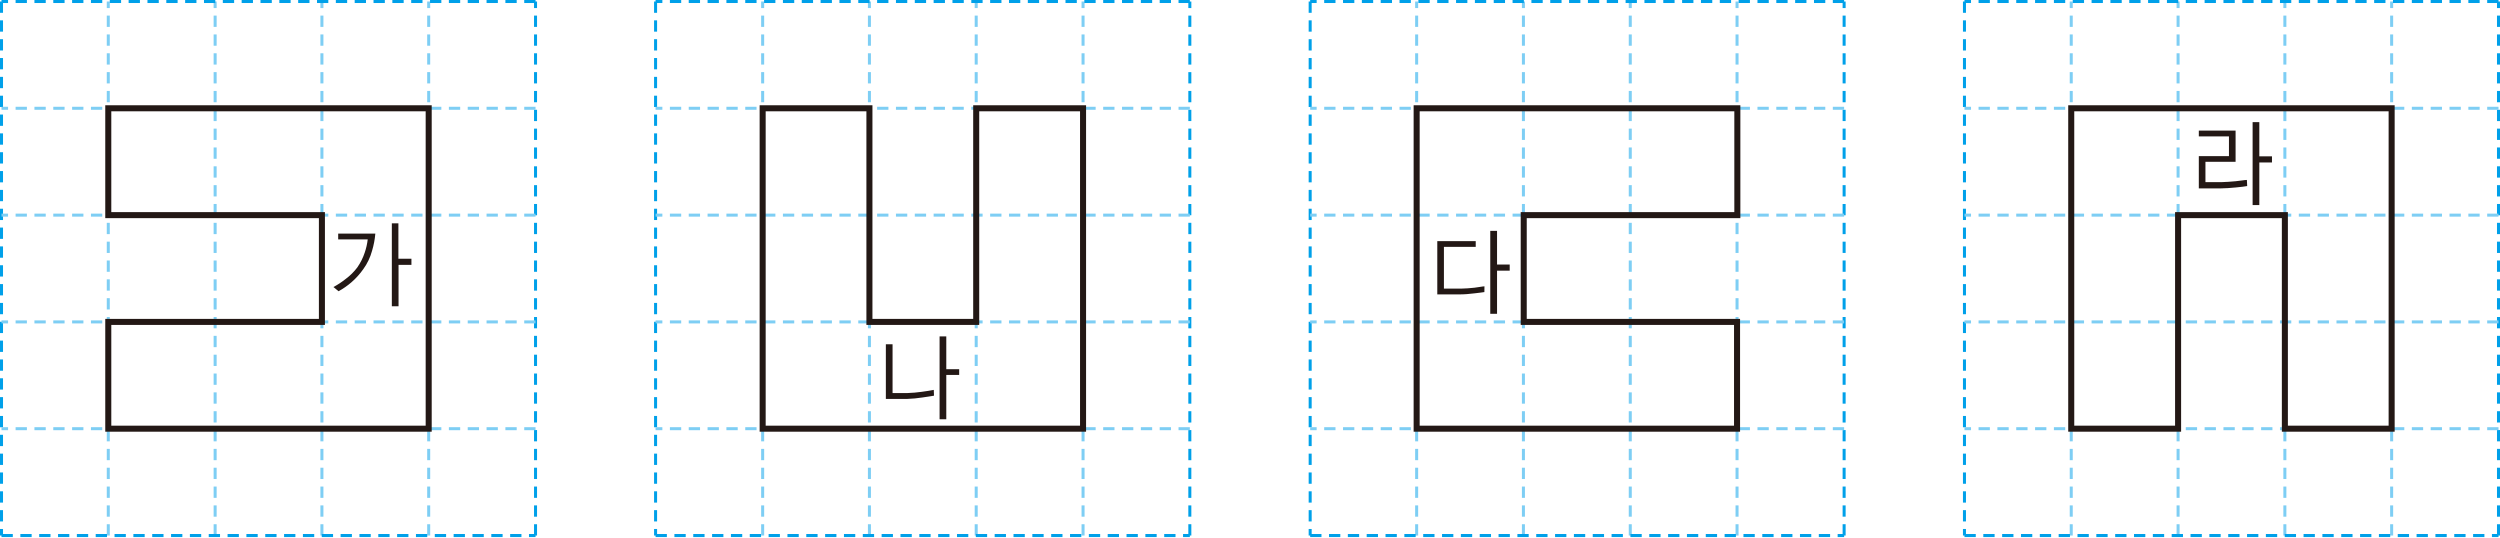
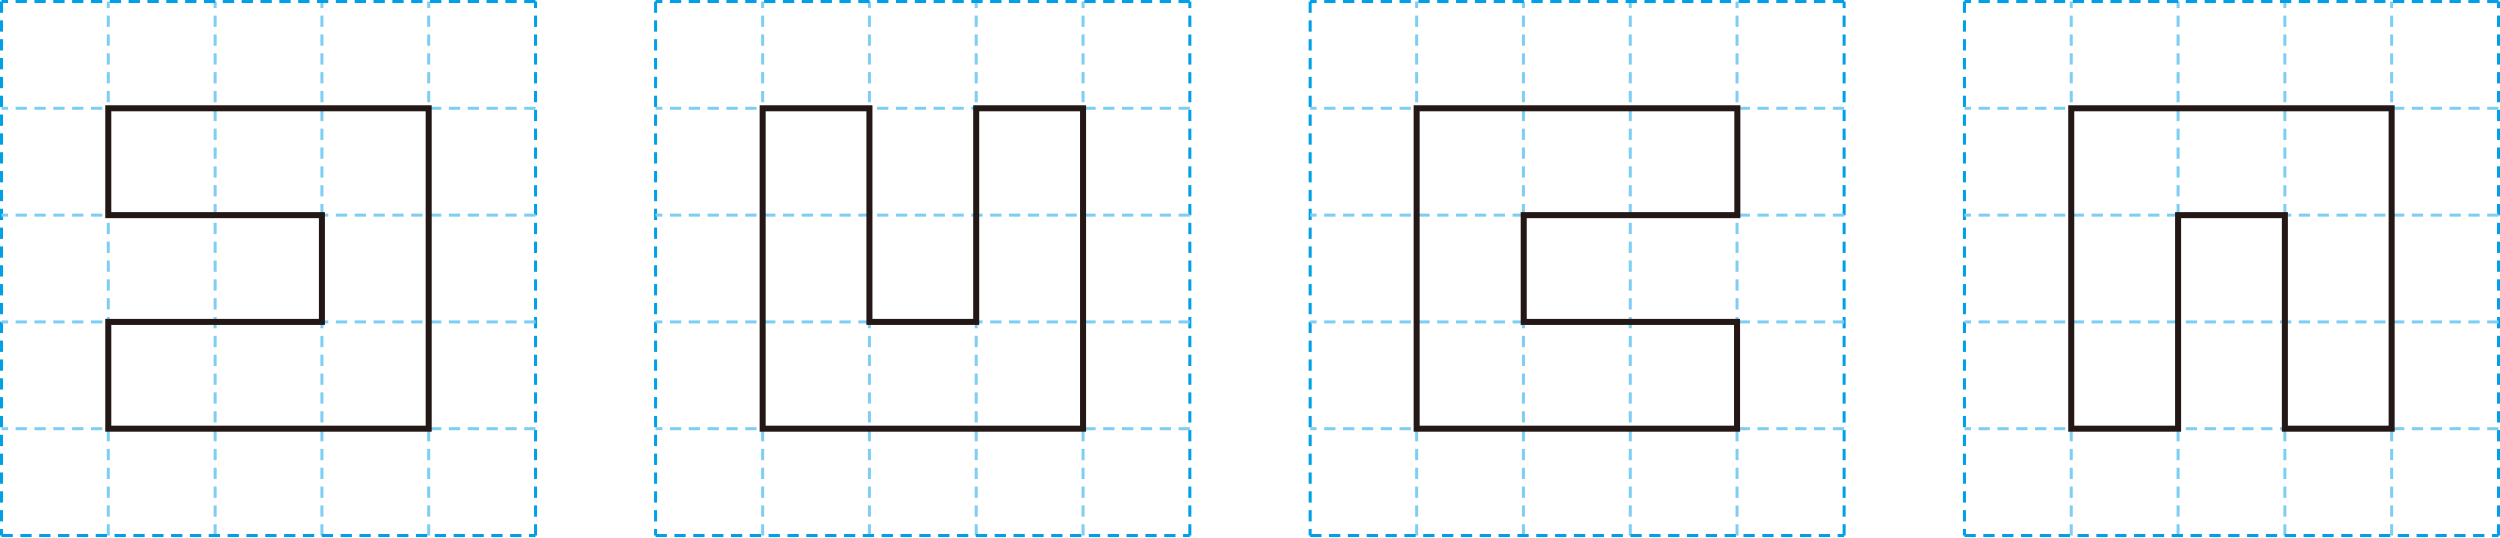
<svg xmlns="http://www.w3.org/2000/svg" viewBox="0 0 331.77 71.27">
  <defs>
    <style>.cls-1,.cls-3,.cls-4,.cls-5{fill:none;}.cls-2{clip-path:url(#clip-path);}.cls-3{stroke:#00a0e9;}.cls-3,.cls-4{stroke-width:0.4px;stroke-dasharray:1.5 1;}.cls-4{stroke:#7ecef4;}.cls-5{stroke:#231815;stroke-width:0.8px;}.cls-6{fill:#231815;}</style>
    <clipPath id="clip-path" transform="translate(0 0)">
      <rect class="cls-1" width="331.77" height="71.27" />
    </clipPath>
  </defs>
  <g id="레이어_2" data-name="레이어 2">
    <g id="레이어_1-2" data-name="레이어 1">
      <g class="cls-2">
        <line class="cls-3" x1="71.07" y1="71.07" x2="71.07" y2="0.2" />
        <path class="cls-4" d="M14.37,71.07V.2M28.55,71.07V.2M42.72,71.07V.2M56.89,71.07V.2" transform="translate(0 0)" />
        <path class="cls-3" d="M71.07.2H.2m0,0V71.07" transform="translate(0 0)" />
        <path class="cls-4" d="M71.07,56.89H.2M71.07,42.72H.2M71.07,28.55H.2M71.07,14.37H.2" transform="translate(0 0)" />
        <path class="cls-3" d="M157.9,71.07V.2M.2,71.07H71.07" transform="translate(0 0)" />
        <path class="cls-4" d="M101.21,71.07V.2m14.17,70.87V.2m14.17,70.87V.2m14.18,70.87V.2" transform="translate(0 0)" />
        <path class="cls-3" d="M157.9.2H87m0,0V71.07" transform="translate(0 0)" />
        <path class="cls-4" d="M157.9,56.89H87M157.9,42.72H87M157.9,28.55H87M157.9,14.37H87" transform="translate(0 0)" />
        <path class="cls-3" d="M244.73,71.07V.2M87,71.07H157.9" transform="translate(0 0)" />
        <path class="cls-4" d="M188,71.07V.2m14.17,70.87V.2m14.18,70.87V.2m14.17,70.87V.2" transform="translate(0 0)" />
        <path class="cls-3" d="M244.73.2H173.87m0,0V71.07" transform="translate(0 0)" />
        <path class="cls-4" d="M244.73,56.89H173.87m70.86-14.17H173.87m70.86-14.17H173.87m70.86-14.18H173.87" transform="translate(0 0)" />
        <line class="cls-3" x1="173.87" y1="71.07" x2="244.73" y2="71.07" />
        <path class="cls-5" d="M202.21,14.37H188V56.89h42.52V42.72H202.21V28.55h28.35V14.37H202.21ZM129.55,28.55V42.72H115.38V14.37H101.21V56.89h42.52V14.37H129.55Zm-101-14.18H14.37V28.55H42.72V42.72H14.37V56.89H56.89V14.37H28.55Z" transform="translate(0 0)" />
        <line class="cls-3" x1="331.57" y1="71.07" x2="331.57" y2="0.2" />
        <path class="cls-4" d="M274.87,71.07V.2m14.18,70.87V.2m14.17,70.87V.2m14.17,70.87V.2" transform="translate(0 0)" />
        <path class="cls-3" d="M331.57.2H260.7m0,0V71.07" transform="translate(0 0)" />
        <path class="cls-4" d="M331.57,56.89H260.7m70.87-14.17H260.7m70.87-14.17H260.7m70.87-14.18H260.7" transform="translate(0 0)" />
        <line class="cls-3" x1="260.7" y1="71.07" x2="331.57" y2="71.07" />
-         <path class="cls-6" d="M52,29.64v11h.89V35.15h1.71v-.81H52.87v-4.7ZM44.88,31v.77H48.8a8.45,8.45,0,0,1-.39,1.73,7.63,7.63,0,0,1-1,2A7.49,7.49,0,0,1,45.9,37a10.62,10.62,0,0,1-1.65,1.09l.68.56a9.94,9.94,0,0,0,1.71-1.19,9.66,9.66,0,0,0,1.57-1.74,7.43,7.43,0,0,0,1.16-2.42A11.22,11.22,0,0,0,49.81,31Z" transform="translate(0 0)" />
-         <path class="cls-6" d="M127.29,49h-1.71V44.64h-.89v11h.89V49.76h1.71Zm-3.37,2.74c-.39.08-.94.17-1.62.26a17,17,0,0,1-1.85.16l-2,0V45.69h-.89v7.25l2.84,0a16.9,16.9,0,0,0,2-.19c.67-.09,1.18-.18,1.55-.24Z" transform="translate(0 0)" />
-         <path class="cls-6" d="M200.35,35.11h-1.68V30.64h-.9v11h.9V35.92h1.68ZM197,38c-.25,0-.7.11-1.32.18s-1.2.11-1.74.12l-2.32,0V32.76h4.22V32h-5.1v7.07h1l1.92,0c.7,0,1.36-.06,2-.14s1.08-.12,1.33-.17Z" transform="translate(0 0)" />
-         <path class="cls-6" d="M298.94,16.21v11h.89V21.56h1.68v-.81h-1.68V16.21Zm-.76,7.67c-.31,0-.81.11-1.49.17s-1.3.11-1.85.12l-2.16,0v-2.7h4V17.33H291.8v.77h4v2.62h-4V25h1l1.94,0c.61,0,1.25-.06,1.94-.12s1.21-.13,1.54-.19Z" transform="translate(0 0)" />
        <polygon class="cls-5" points="303.22 14.37 289.05 14.37 274.87 14.37 274.87 28.55 274.87 42.72 274.87 56.89 289.05 56.89 289.05 42.72 289.05 28.55 303.22 28.55 303.22 42.72 303.22 56.89 317.39 56.89 317.39 42.72 317.39 28.55 317.39 14.37 303.22 14.37" />
      </g>
    </g>
  </g>
</svg>
